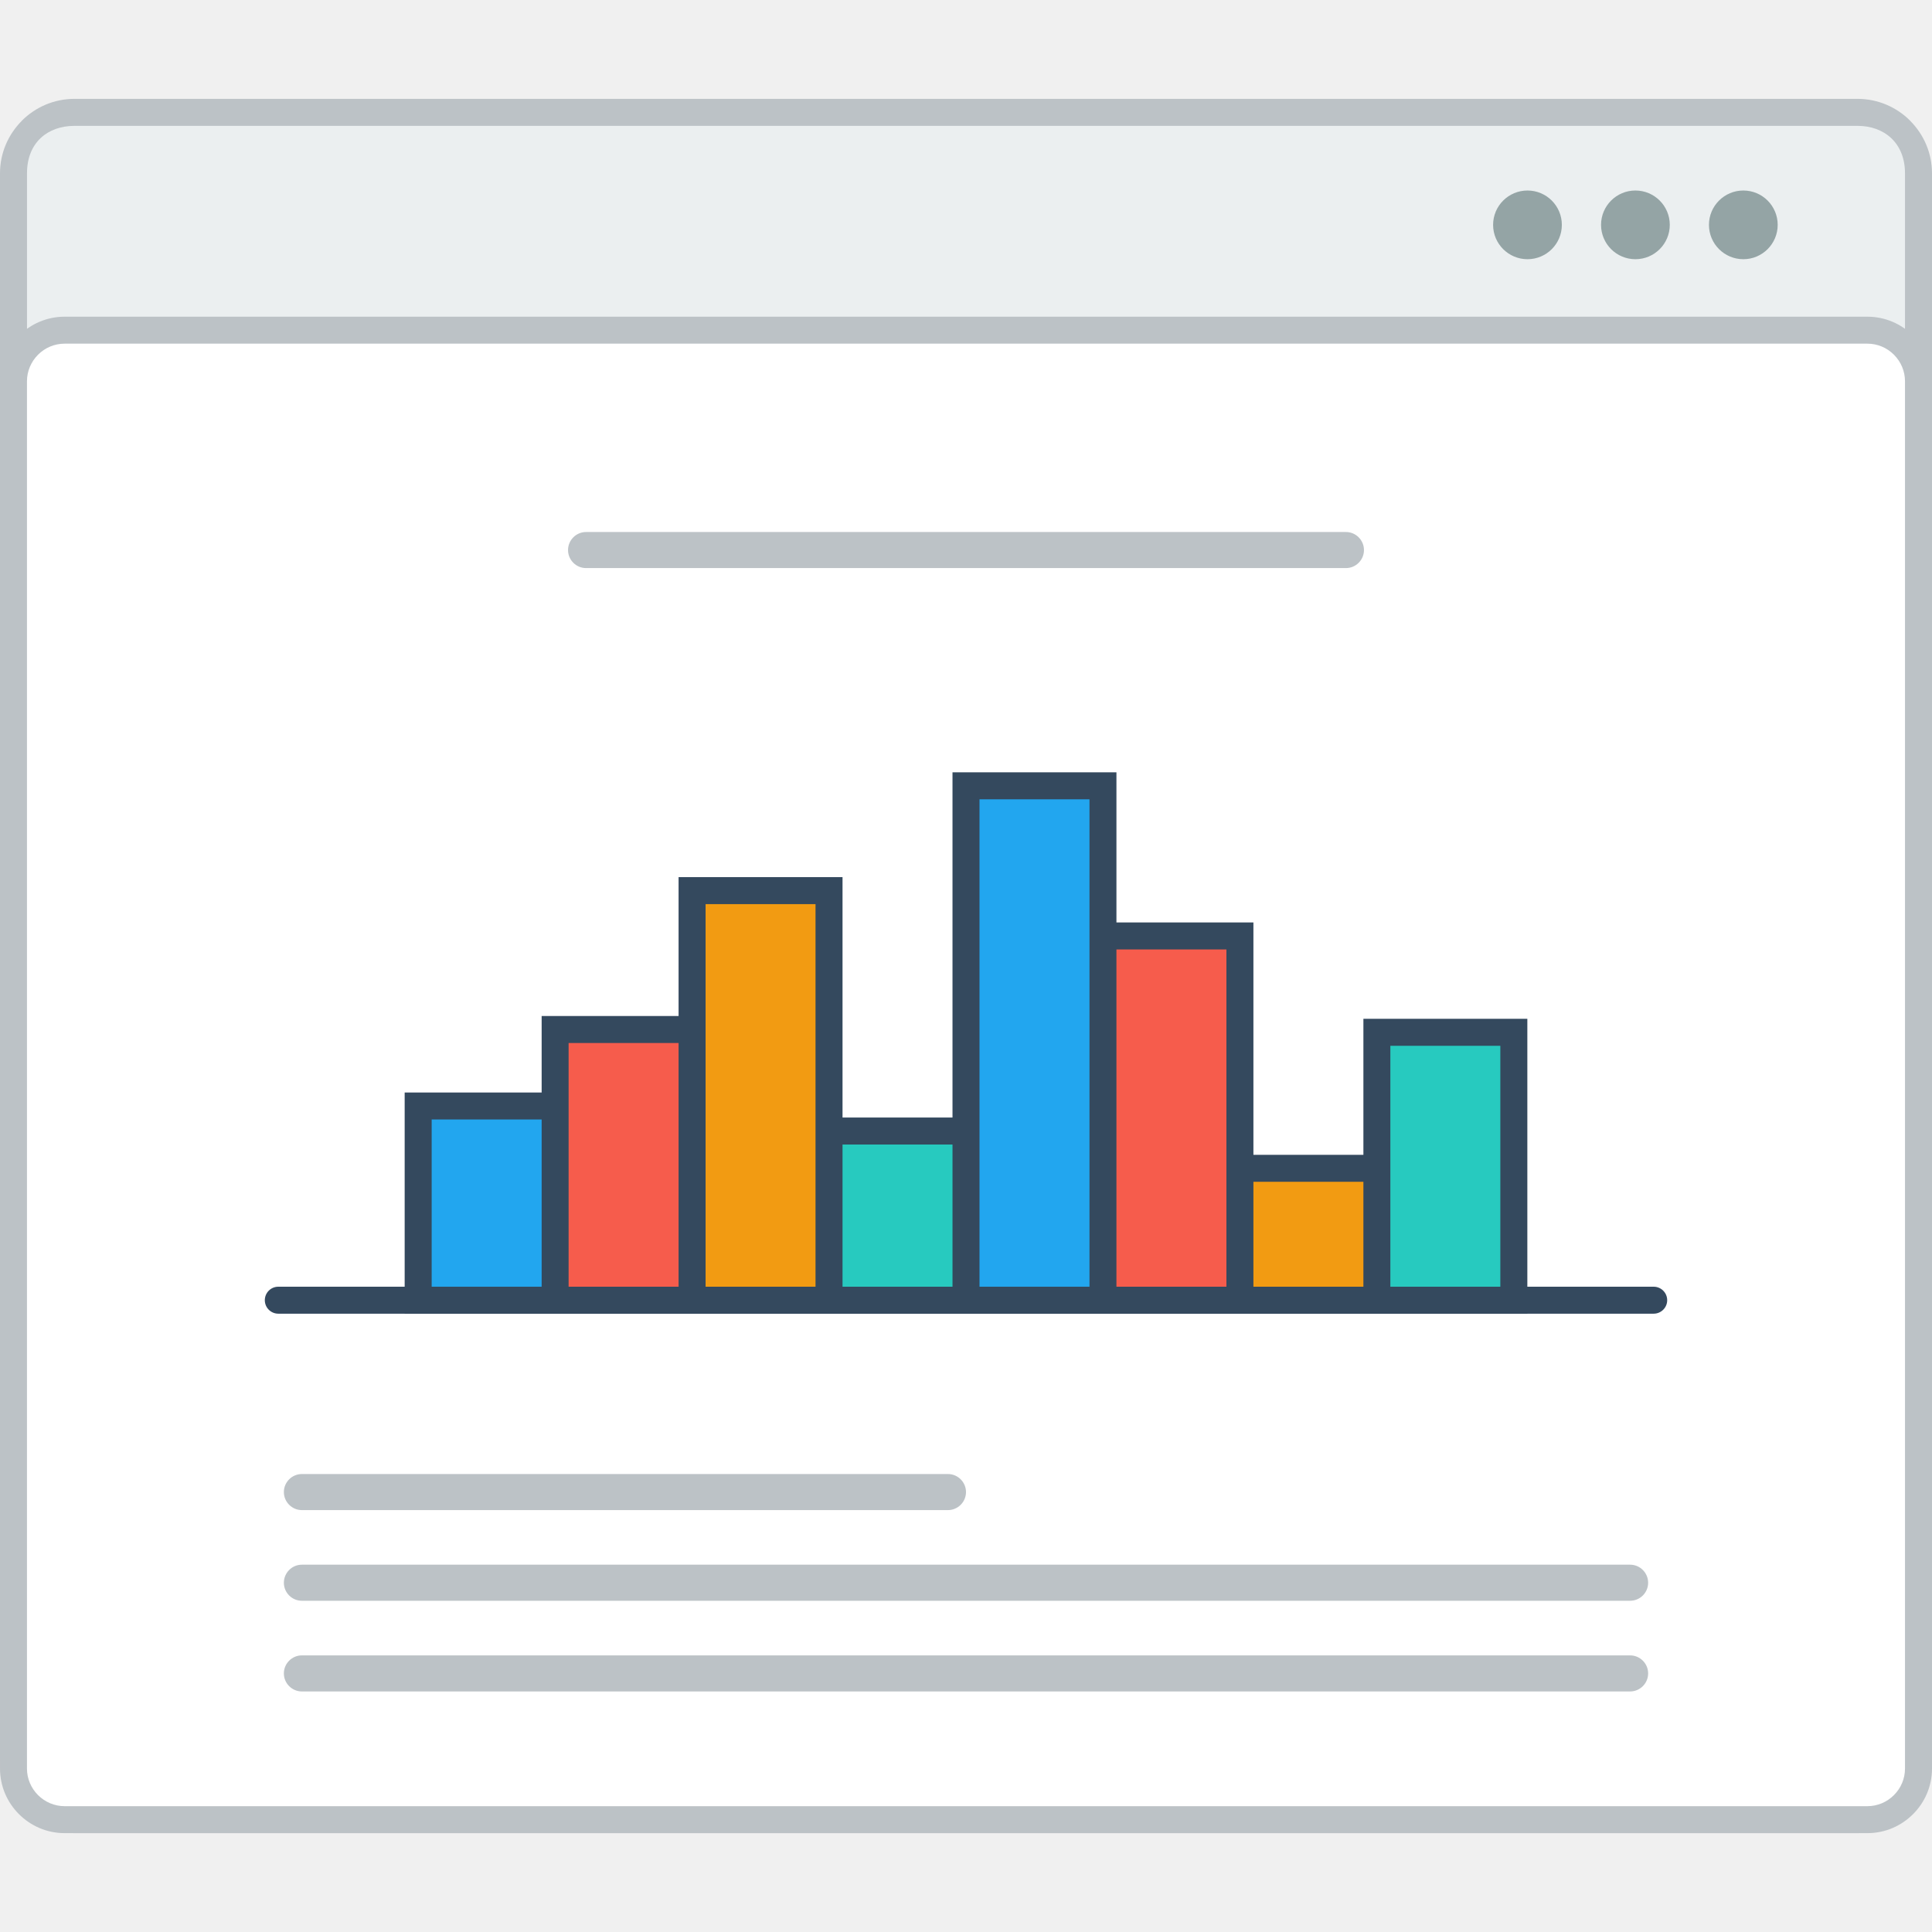
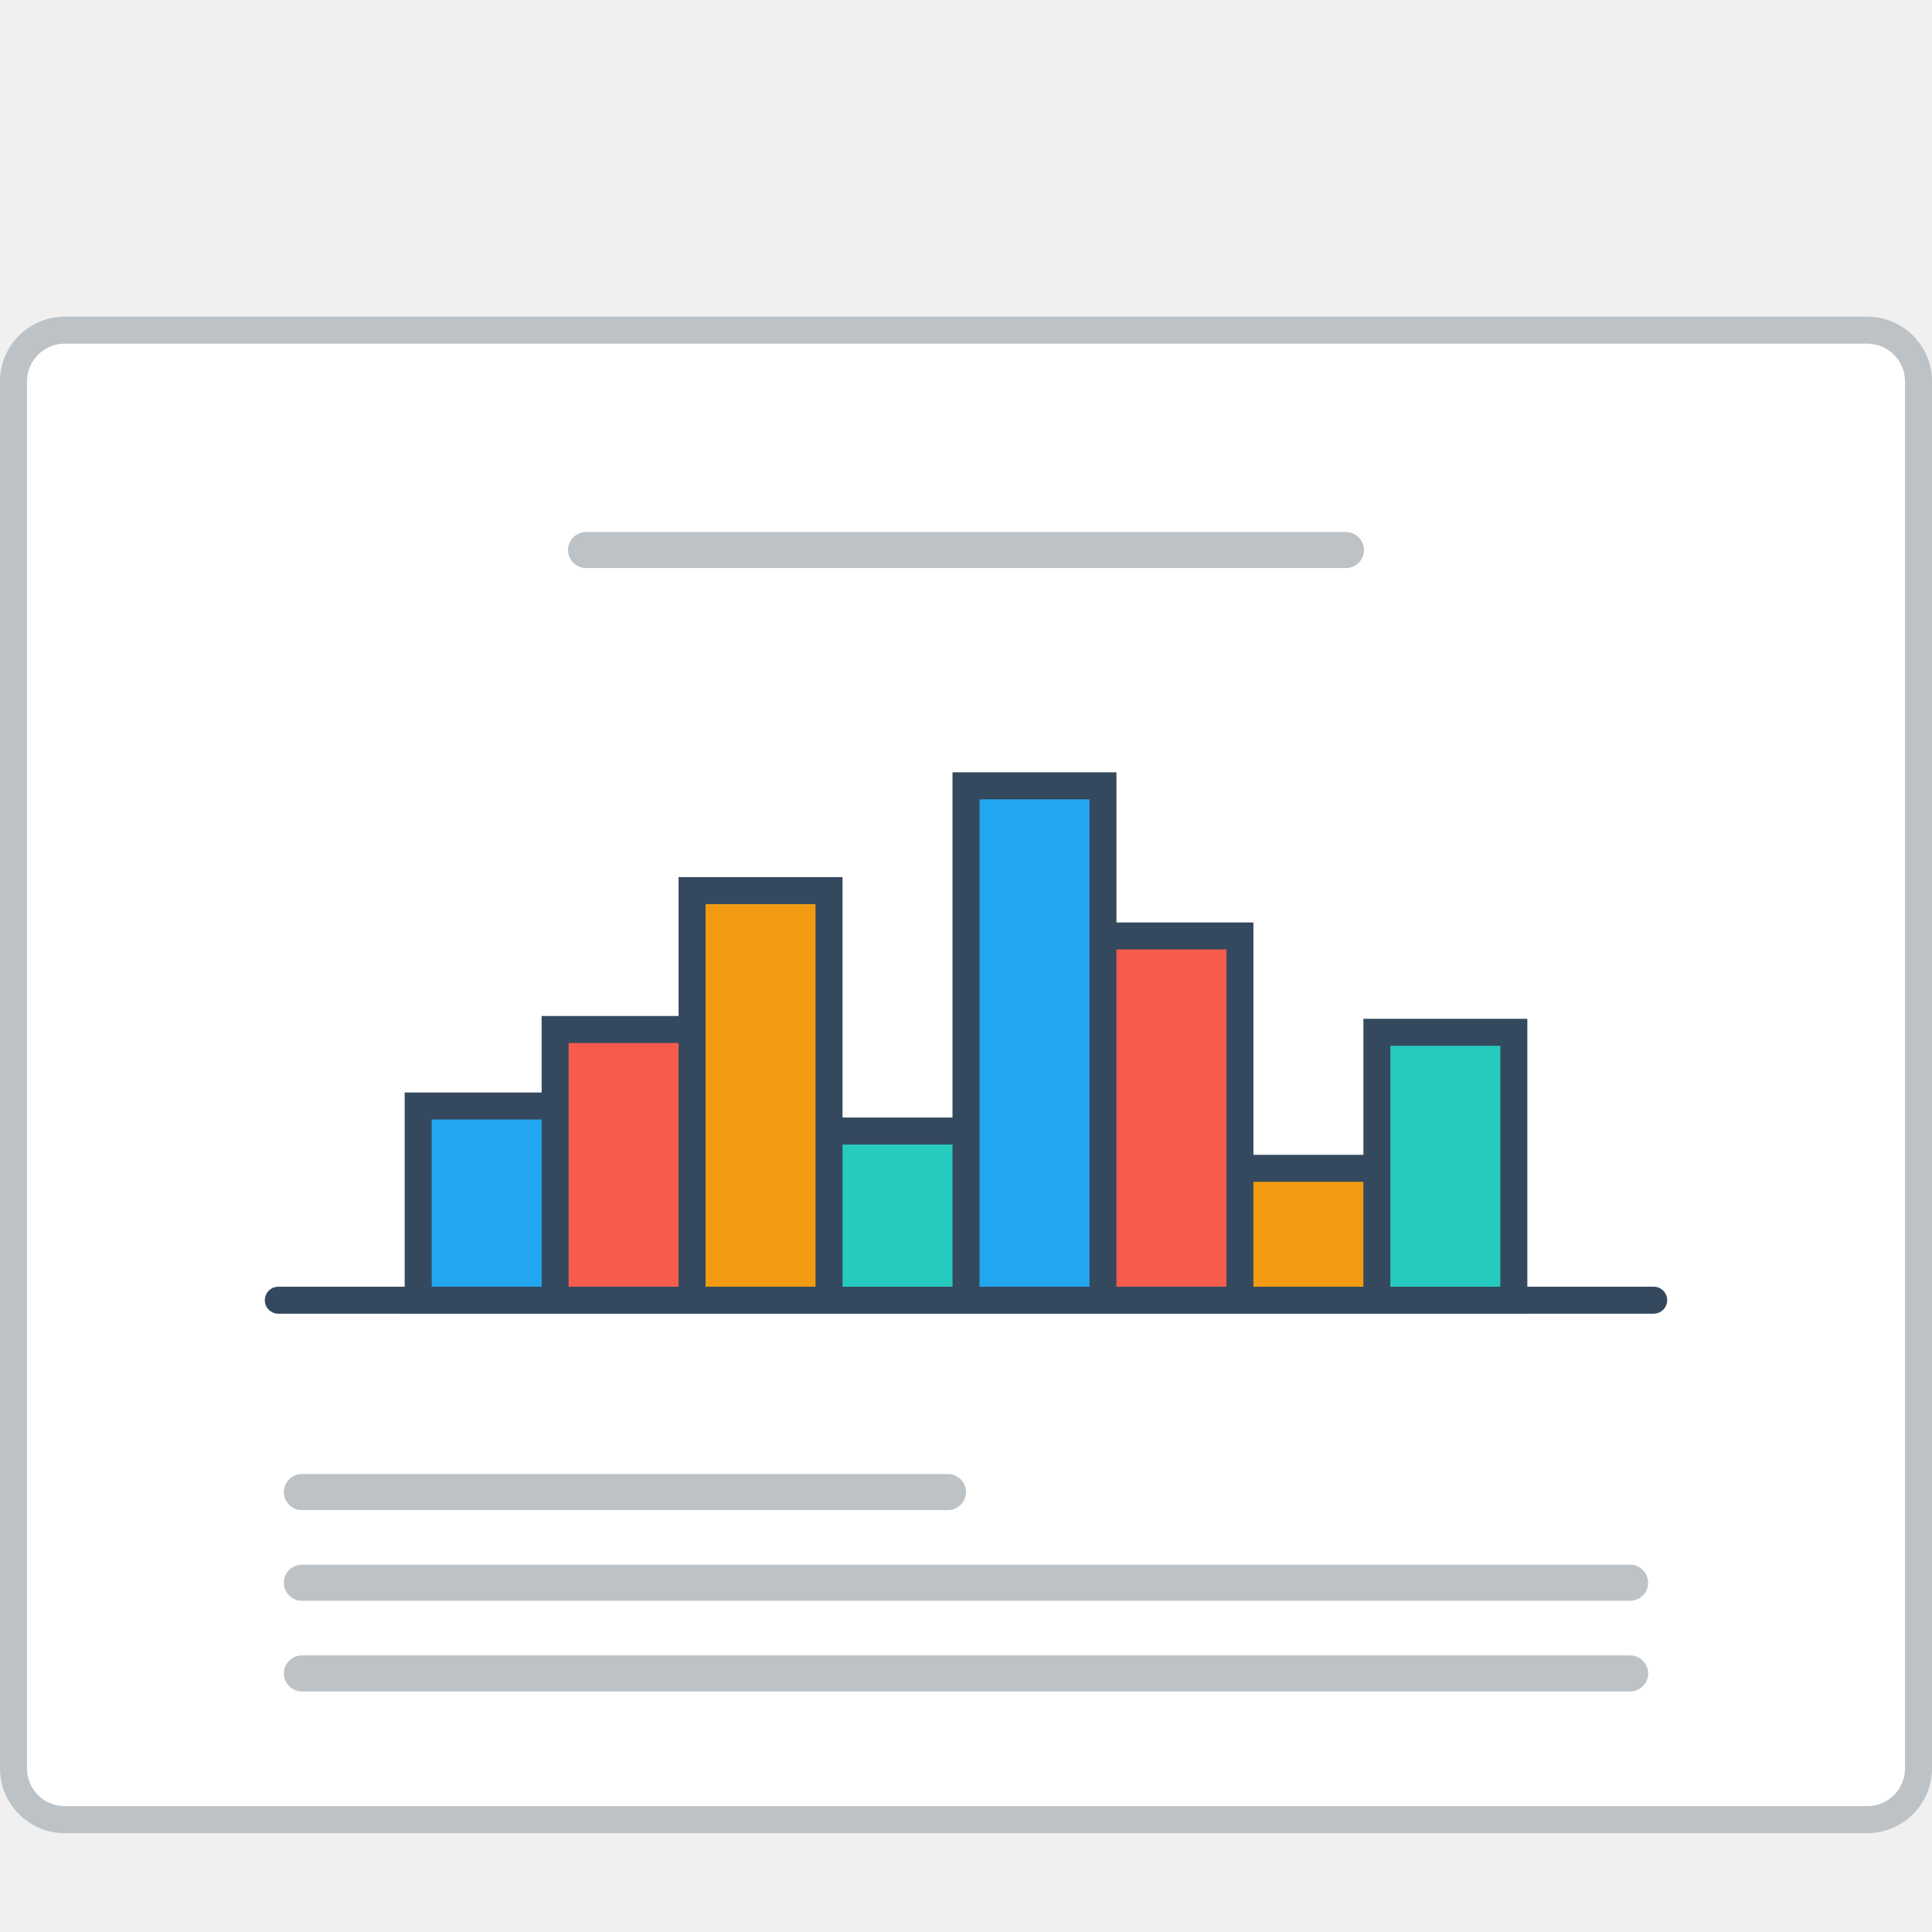
<svg xmlns="http://www.w3.org/2000/svg" version="1.0" id="Layer_1" x="0px" y="0px" width="800px" height="800px" viewBox="183.431 191.994 421.462 378.329" enable-background="new 0 0 800 800" xml:space="preserve">
  <g>
-     <path fill="#BCC2C6" d="M199.661,191.994h389.002c4.464,0,8.528,1.827,11.465,4.765v0.016c2.938,2.946,4.765,6.993,4.765,11.449   v345.868c0,4.456-1.827,8.512-4.765,11.449v0.017c-2.937,2.938-7.001,4.765-11.465,4.765H199.661   c-4.473,0-8.528-1.827-11.466-4.765v-0.017c-2.937-2.938-4.764-6.993-4.764-11.449V208.224c0-4.456,1.827-8.503,4.764-11.449   v-0.016C191.133,193.821,195.188,191.994,199.661,191.994" />
-     <path fill="#EBEFF0" d="M599.002,208.224v345.868c0,6.518-4.539,10.348-10.339,10.348H199.661c-5.79,0-10.339-3.722-10.339-10.348   V208.224c0-6.751,4.565-10.339,10.339-10.339h389.002C594.453,197.884,599.002,201.598,599.002,208.224" />
    <path fill="#BCC2C6" d="M197.518,239.515h393.29c3.881,0,7.401,1.586,9.946,4.13c2.554,2.554,4.139,6.075,4.139,9.956v302.637   c0,3.88-1.585,7.401-4.139,9.947c-2.545,2.552-6.065,4.138-9.946,4.138h-393.29c-3.872,0-7.401-1.586-9.947-4.138   c-2.554-2.546-4.139-6.067-4.139-9.947V253.601c0-3.88,1.585-7.402,4.139-9.956C190.116,241.101,193.646,239.515,197.518,239.515" />
    <path fill-rule="evenodd" clip-rule="evenodd" fill="#FFFFFF" d="M197.518,245.397c-2.178,0-4.247,0.868-5.792,2.412   c-1.535,1.544-2.412,3.613-2.412,5.792v302.637c0,2.178,0.877,4.248,2.412,5.79c1.545,1.535,3.614,2.412,5.792,2.412h393.29   c2.177,0,4.247-0.877,5.782-2.412c1.544-1.542,2.412-3.604,2.412-5.79V253.601c0-2.187-0.868-4.248-2.412-5.792   c-1.535-1.543-3.613-2.412-5.782-2.412H197.518z" />
-     <path fill-rule="evenodd" clip-rule="evenodd" fill="#94A4A5" d="M540.19,211.987c4.138,0,7.501,3.354,7.501,7.493   s-3.354,7.493-7.501,7.493c-4.139,0-7.493-3.354-7.493-7.493S536.052,211.987,540.19,211.987 M563.738,211.987   c4.139,0,7.493,3.354,7.493,7.493s-3.354,7.493-7.493,7.493c-4.138,0-7.502-3.354-7.502-7.493S559.601,211.987,563.738,211.987z    M516.65,211.987c4.14,0,7.494,3.354,7.494,7.493s-3.354,7.493-7.494,7.493s-7.501-3.354-7.501-7.493   S512.511,211.987,516.65,211.987z" />
    <polygon fill-rule="evenodd" clip-rule="evenodd" fill="#34495E" points="480.854,422.351 480.854,392.677 516.618,392.677   516.618,457.005 271.708,457.005 271.708,408.757 301.59,408.757 301.59,392.068 331.462,392.068 331.462,361.77 367.227,361.77   367.227,414.214 391.217,414.214 391.217,338.906 426.98,338.906 426.98,371.658 456.861,371.658 456.861,422.351  " />
    <rect x="277.599" y="414.64" fill-rule="evenodd" clip-rule="evenodd" fill="#22A6EF" width="23.991" height="36.482" />
    <rect x="307.472" y="397.959" fill-rule="evenodd" clip-rule="evenodd" fill="#F65C4C" width="23.99" height="53.163" />
    <rect x="337.354" y="367.661" fill-rule="evenodd" clip-rule="evenodd" fill="#F29B12" width="23.982" height="83.461" />
    <rect x="367.227" y="420.105" fill-rule="evenodd" clip-rule="evenodd" fill="#27CABF" width="23.99" height="31.017" />
    <rect x="397.107" y="344.796" fill-rule="evenodd" clip-rule="evenodd" fill="#22A6EF" width="23.991" height="106.326" />
    <rect x="426.98" y="377.549" fill-rule="evenodd" clip-rule="evenodd" fill="#F65C4C" width="23.991" height="73.573" />
    <rect x="456.861" y="428.232" fill-rule="evenodd" clip-rule="evenodd" fill="#F29B12" width="23.992" height="22.89" />
    <rect x="486.735" y="398.568" fill-rule="evenodd" clip-rule="evenodd" fill="#27CABF" width="23.99" height="52.554" />
    <path fill-rule="evenodd" clip-rule="evenodd" fill="#BCC2C6" d="M311.277,286.485h165.771c2.161,0,3.93,1.77,3.93,3.939   c0,2.161-1.769,3.93-3.93,3.93H311.277c-2.161,0-3.931-1.769-3.931-3.93C307.347,288.255,309.116,286.485,311.277,286.485" />
    <path fill-rule="evenodd" clip-rule="evenodd" fill="#BCC2C6" d="M249.285,511.761h289.752c2.162,0,3.932,1.77,3.932,3.938l0,0   c0,2.17-1.77,3.932-3.932,3.932H249.285c-2.161,0-3.929-1.762-3.929-3.932l0,0C245.356,513.53,247.124,511.761,249.285,511.761" />
    <path fill-rule="evenodd" clip-rule="evenodd" fill="#BCC2C6" d="M249.285,531.546h289.752c2.162,0,3.932,1.77,3.932,3.93v0.008   c0,2.161-1.77,3.932-3.932,3.932H249.285c-2.161,0-3.929-1.771-3.929-3.932v-0.008   C245.356,533.315,247.124,531.546,249.285,531.546" />
    <path fill-rule="evenodd" clip-rule="evenodd" fill="#BCC2C6" d="M249.285,491.984h140.938c2.169,0,3.938,1.77,3.938,3.931l0,0   c0,2.169-1.77,3.938-3.938,3.938H249.285c-2.161,0-3.929-1.77-3.929-3.938l0,0C245.356,493.754,247.124,491.984,249.285,491.984" />
    <path fill-rule="evenodd" clip-rule="evenodd" fill="#34495E" d="M244.137,457.005h300.042c1.619,0,2.946-1.319,2.946-2.938   c0-1.627-1.327-2.945-2.946-2.945H244.137c-1.619,0-2.936,1.318-2.936,2.945C241.201,455.686,242.518,457.005,244.137,457.005" />
  </g>
</svg>
